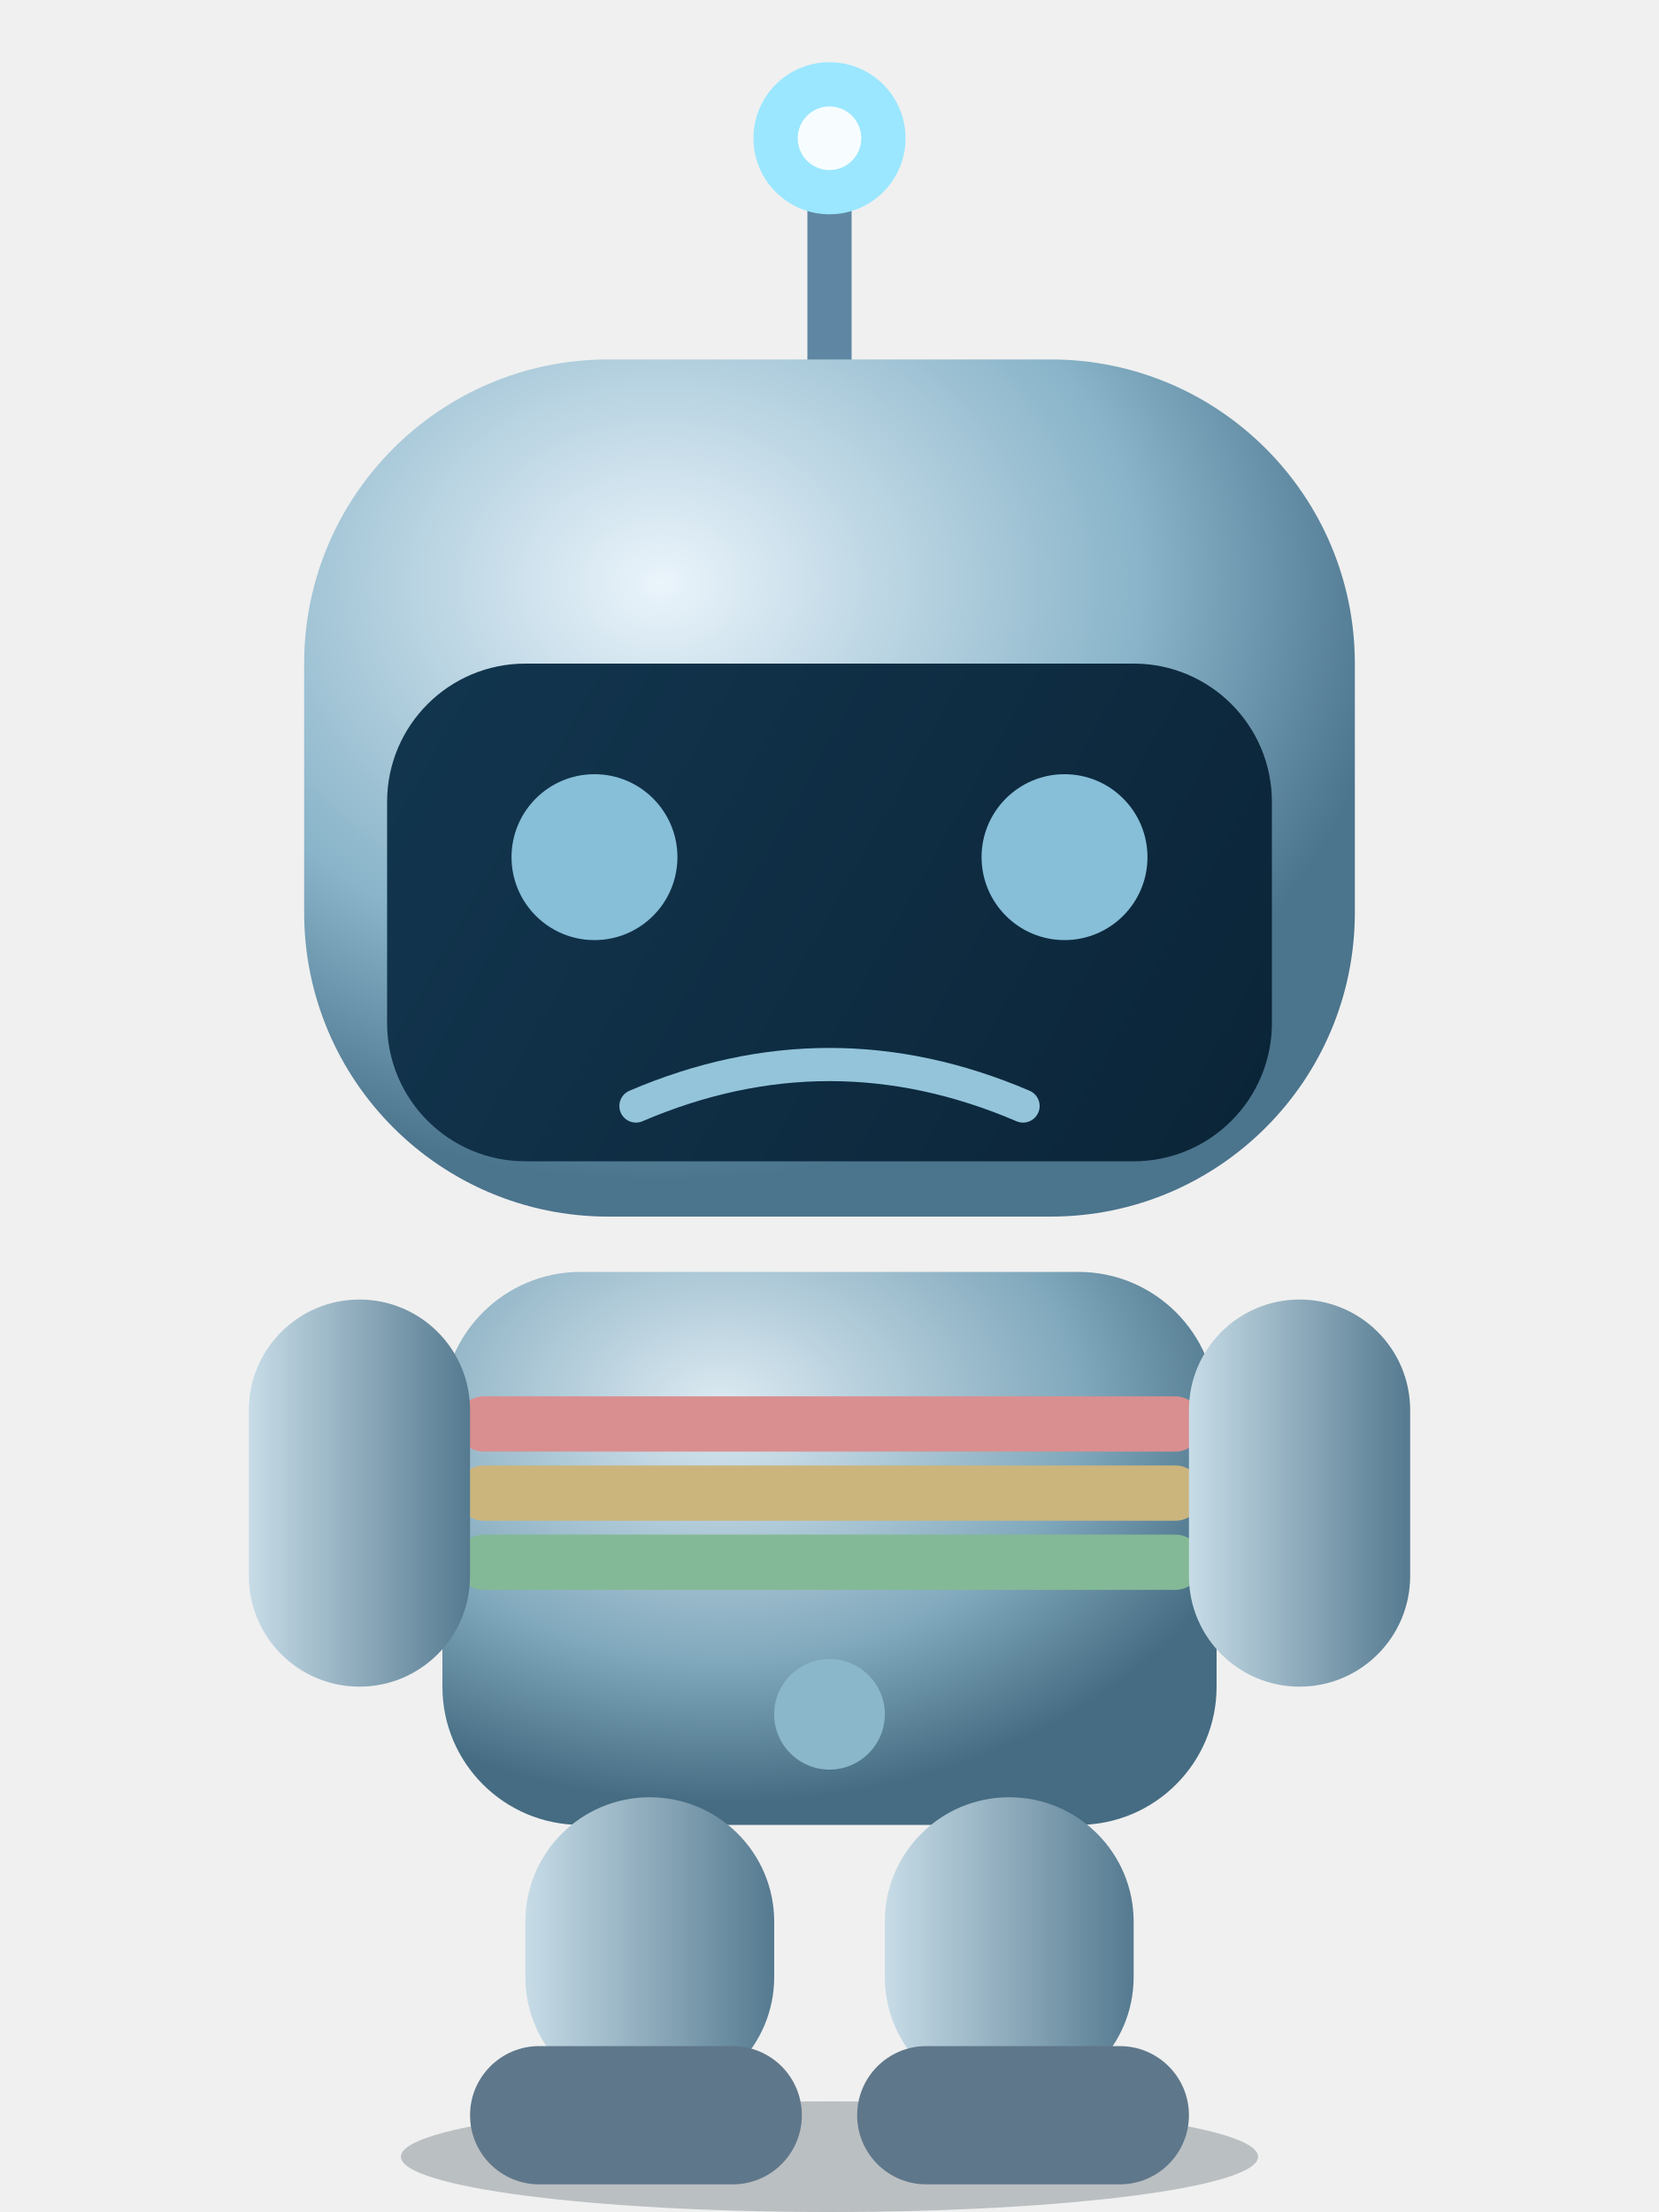
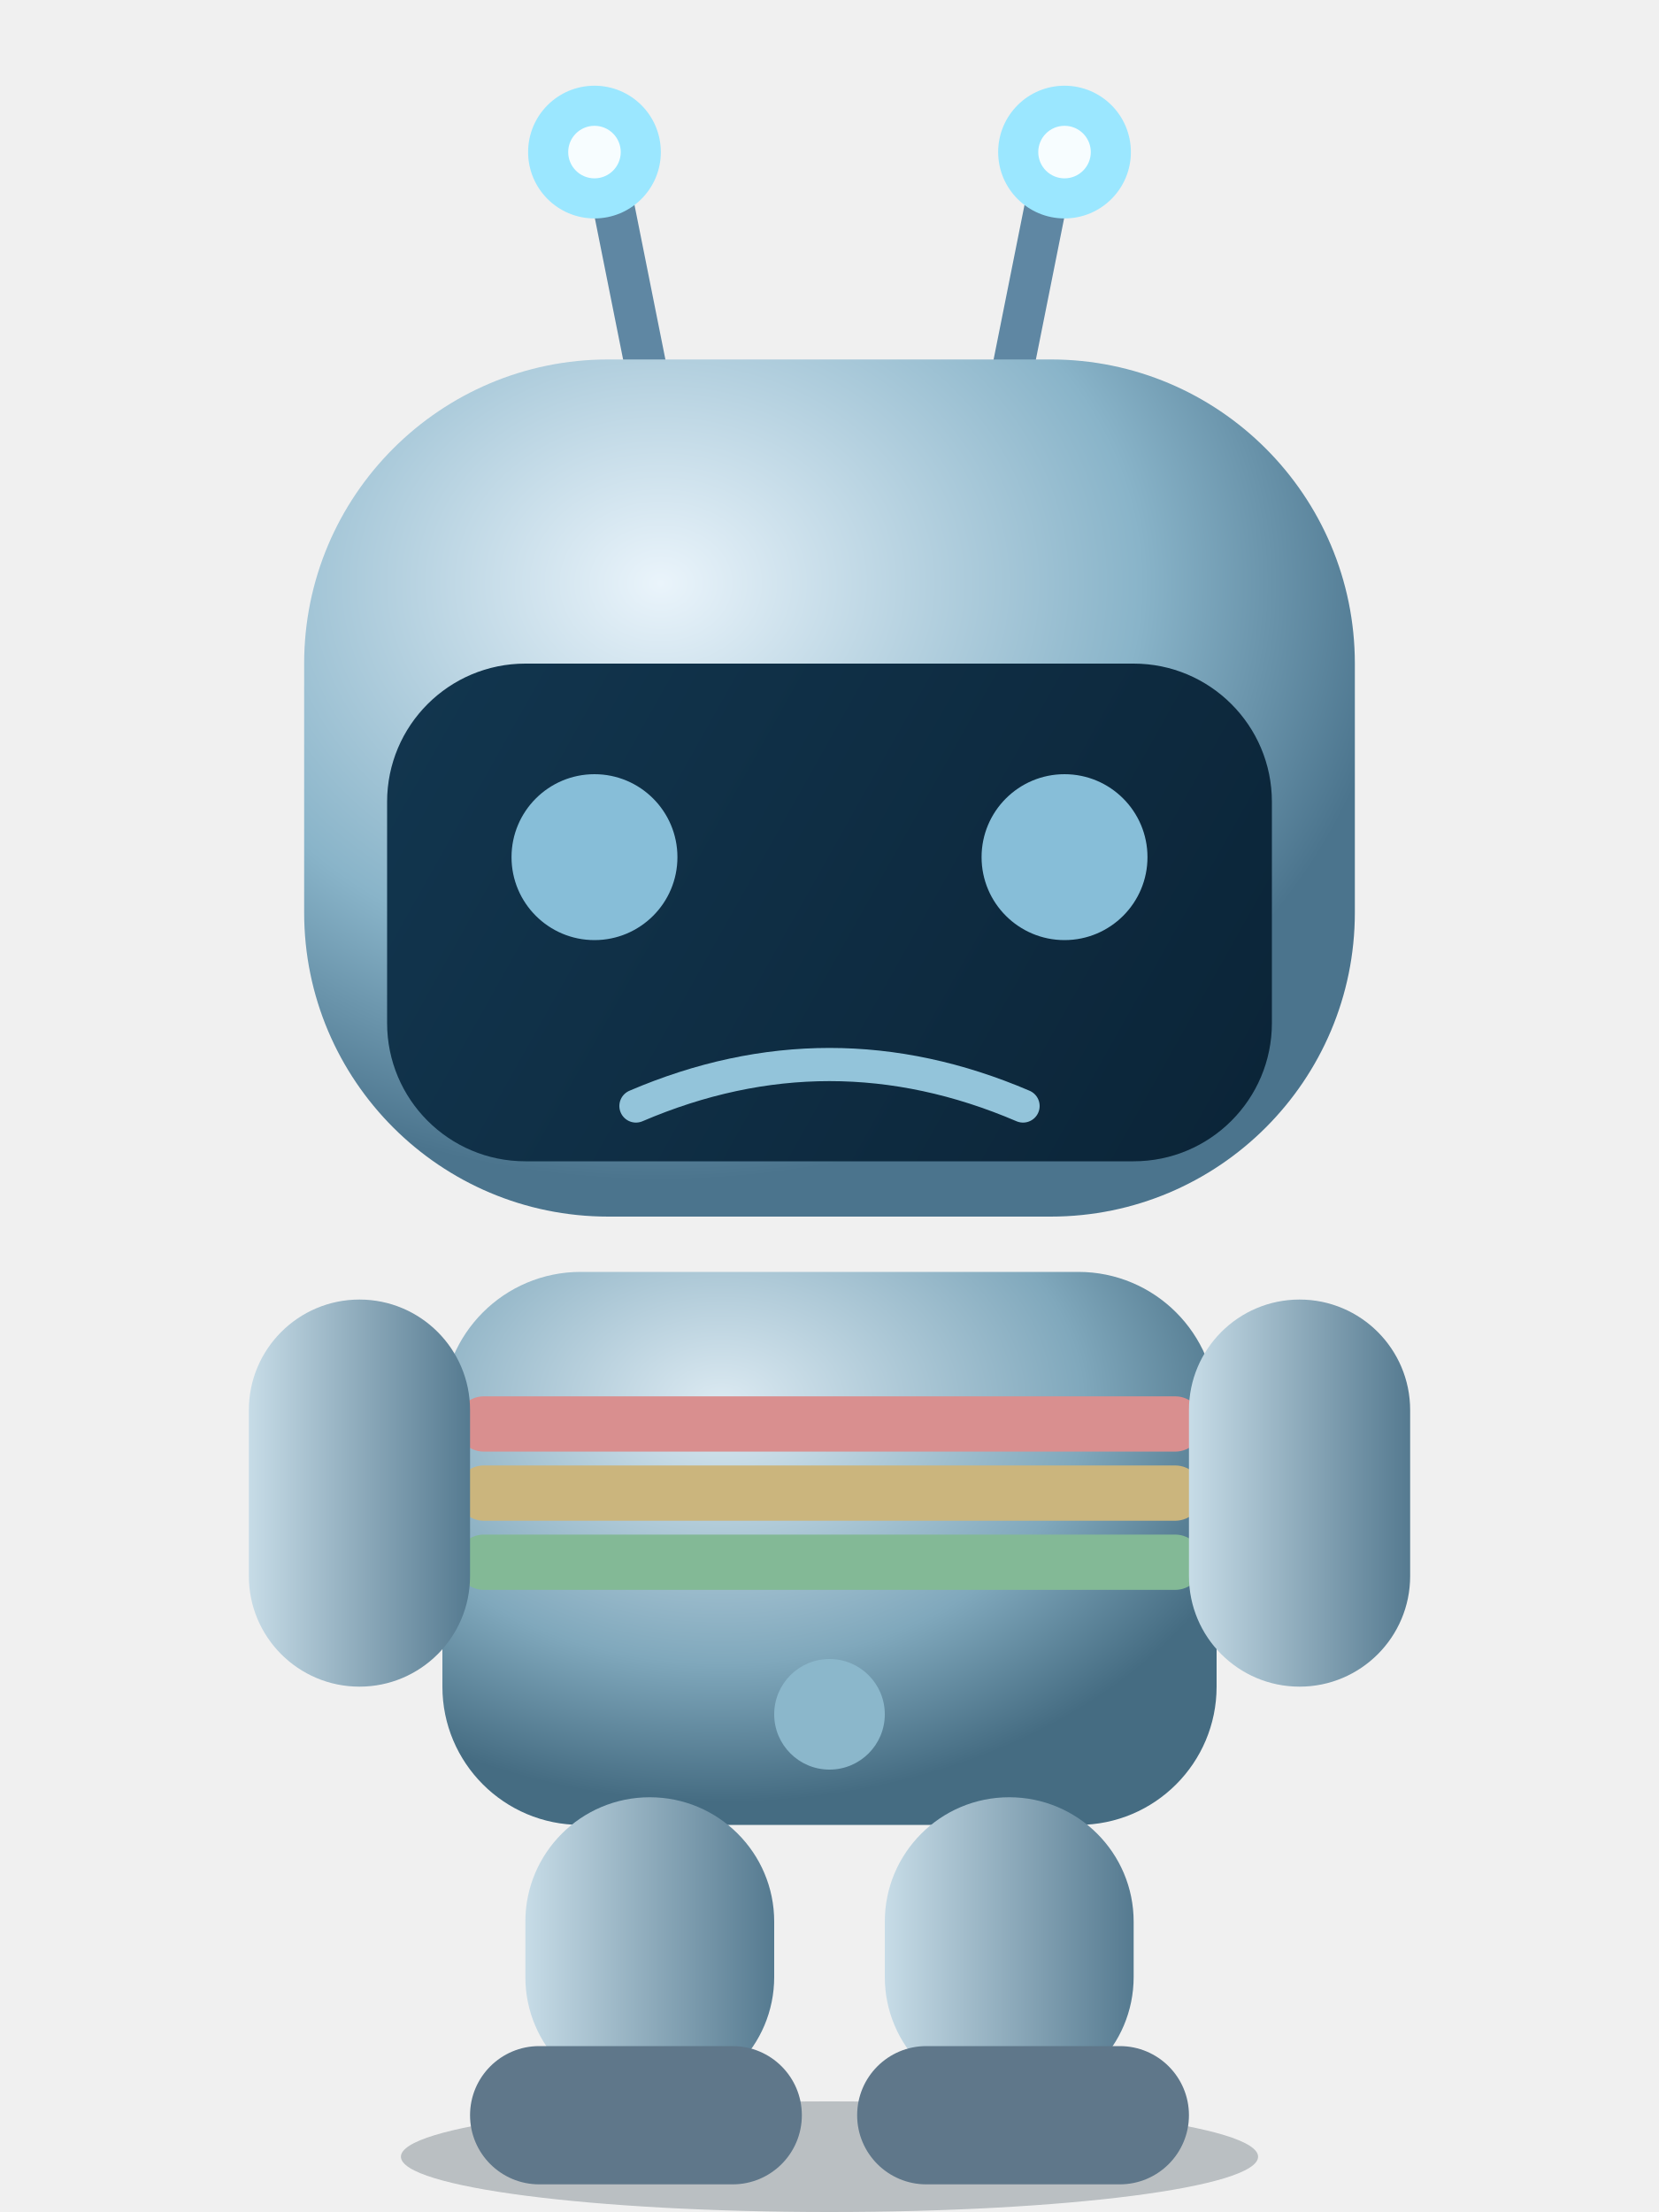
<svg xmlns="http://www.w3.org/2000/svg" width="120" height="160" viewBox="0 0 120 160" fill="none">
  <defs>
    <radialGradient id="head" cx="34%" cy="26%" r="70%">
      <stop offset="0%" stop-color="#eaf4fb" />
      <stop offset="65%" stop-color="#89b4c9" />
      <stop offset="100%" stop-color="#4b748d" />
    </radialGradient>
    <radialGradient id="body" cx="36%" cy="24%" r="72%">
      <stop offset="0%" stop-color="#dceaf2" />
      <stop offset="65%" stop-color="#80a8bc" />
      <stop offset="100%" stop-color="#456c82" />
    </radialGradient>
    <linearGradient id="visor" x1="28" y1="48" x2="92" y2="84" gradientUnits="userSpaceOnUse">
      <stop offset="0%" stop-color="#12364f" />
      <stop offset="100%" stop-color="#0b2437" />
    </linearGradient>
    <linearGradient id="limb" x1="0" y1="0" x2="1" y2="0">
      <stop offset="0%" stop-color="#c7dce7" />
      <stop offset="100%" stop-color="#557a90" />
    </linearGradient>
  </defs>
  <ellipse cx="60" cy="156" rx="31" ry="4" fill="#102331" fill-opacity="0.24" />
  <g>
-     <path d="M60 26 L60 12" stroke="#5f87a3" stroke-width="3.2" stroke-linecap="round" />
-     <circle cx="60" cy="10" r="5.5" fill="#9be7ff" />
-     <circle cx="60" cy="10" r="2.3" fill="#ffffff" fill-opacity="0.92" />
+     <path d="M47 28 L44 13" stroke="#5f87a3" stroke-width="3" stroke-linecap="round" />
+     <path d="M73 28 L76 13" stroke="#5f87a3" stroke-width="3" stroke-linecap="round" />
+     <circle cx="43" cy="11" r="4.8" fill="#9be7ff" />
+     <circle cx="77" cy="11" r="4.8" fill="#9be7ff" />
+     <circle cx="43" cy="11" r="1.9" fill="#ffffff" fill-opacity="0.92" />
+     <circle cx="77" cy="11" r="1.9" fill="#ffffff" fill-opacity="0.92" />
    <rect x="22" y="26" width="76" height="62" rx="22" fill="url(#head)" />
    <rect x="28" y="48" width="64" height="36" rx="10" fill="url(#visor)" />
    <circle cx="43" cy="62" r="6" fill="#87bed8" />
    <circle cx="77" cy="62" r="6" fill="#87bed8" />
    <path d="M46 80 Q60 74 74 80" stroke="#93c4da" stroke-width="2.4" stroke-linecap="round" />
    <rect x="32" y="92" width="56" height="40" rx="10" fill="url(#body)" />
    <rect x="33" y="101" width="54" height="4" rx="2" fill="#d98f8f" />
    <rect x="33" y="106" width="54" height="4" rx="2" fill="#cbb57d" />
    <rect x="33" y="111" width="54" height="4" rx="2" fill="#83b996" />
    <circle cx="60" cy="124" r="4" fill="#8bb7cb" />
    <rect x="18" y="94" width="16" height="28" rx="8" fill="url(#limb)" />
    <rect x="86" y="94" width="16" height="28" rx="8" fill="url(#limb)" />
    <rect x="38" y="130" width="18" height="22" rx="9" fill="url(#limb)" />
    <rect x="64" y="130" width="18" height="22" rx="9" fill="url(#limb)" />
    <rect x="34" y="148" width="24" height="10" rx="5" fill="#5f778a" />
    <rect x="62" y="148" width="24" height="10" rx="5" fill="#5f778a" />
  </g>
</svg>
